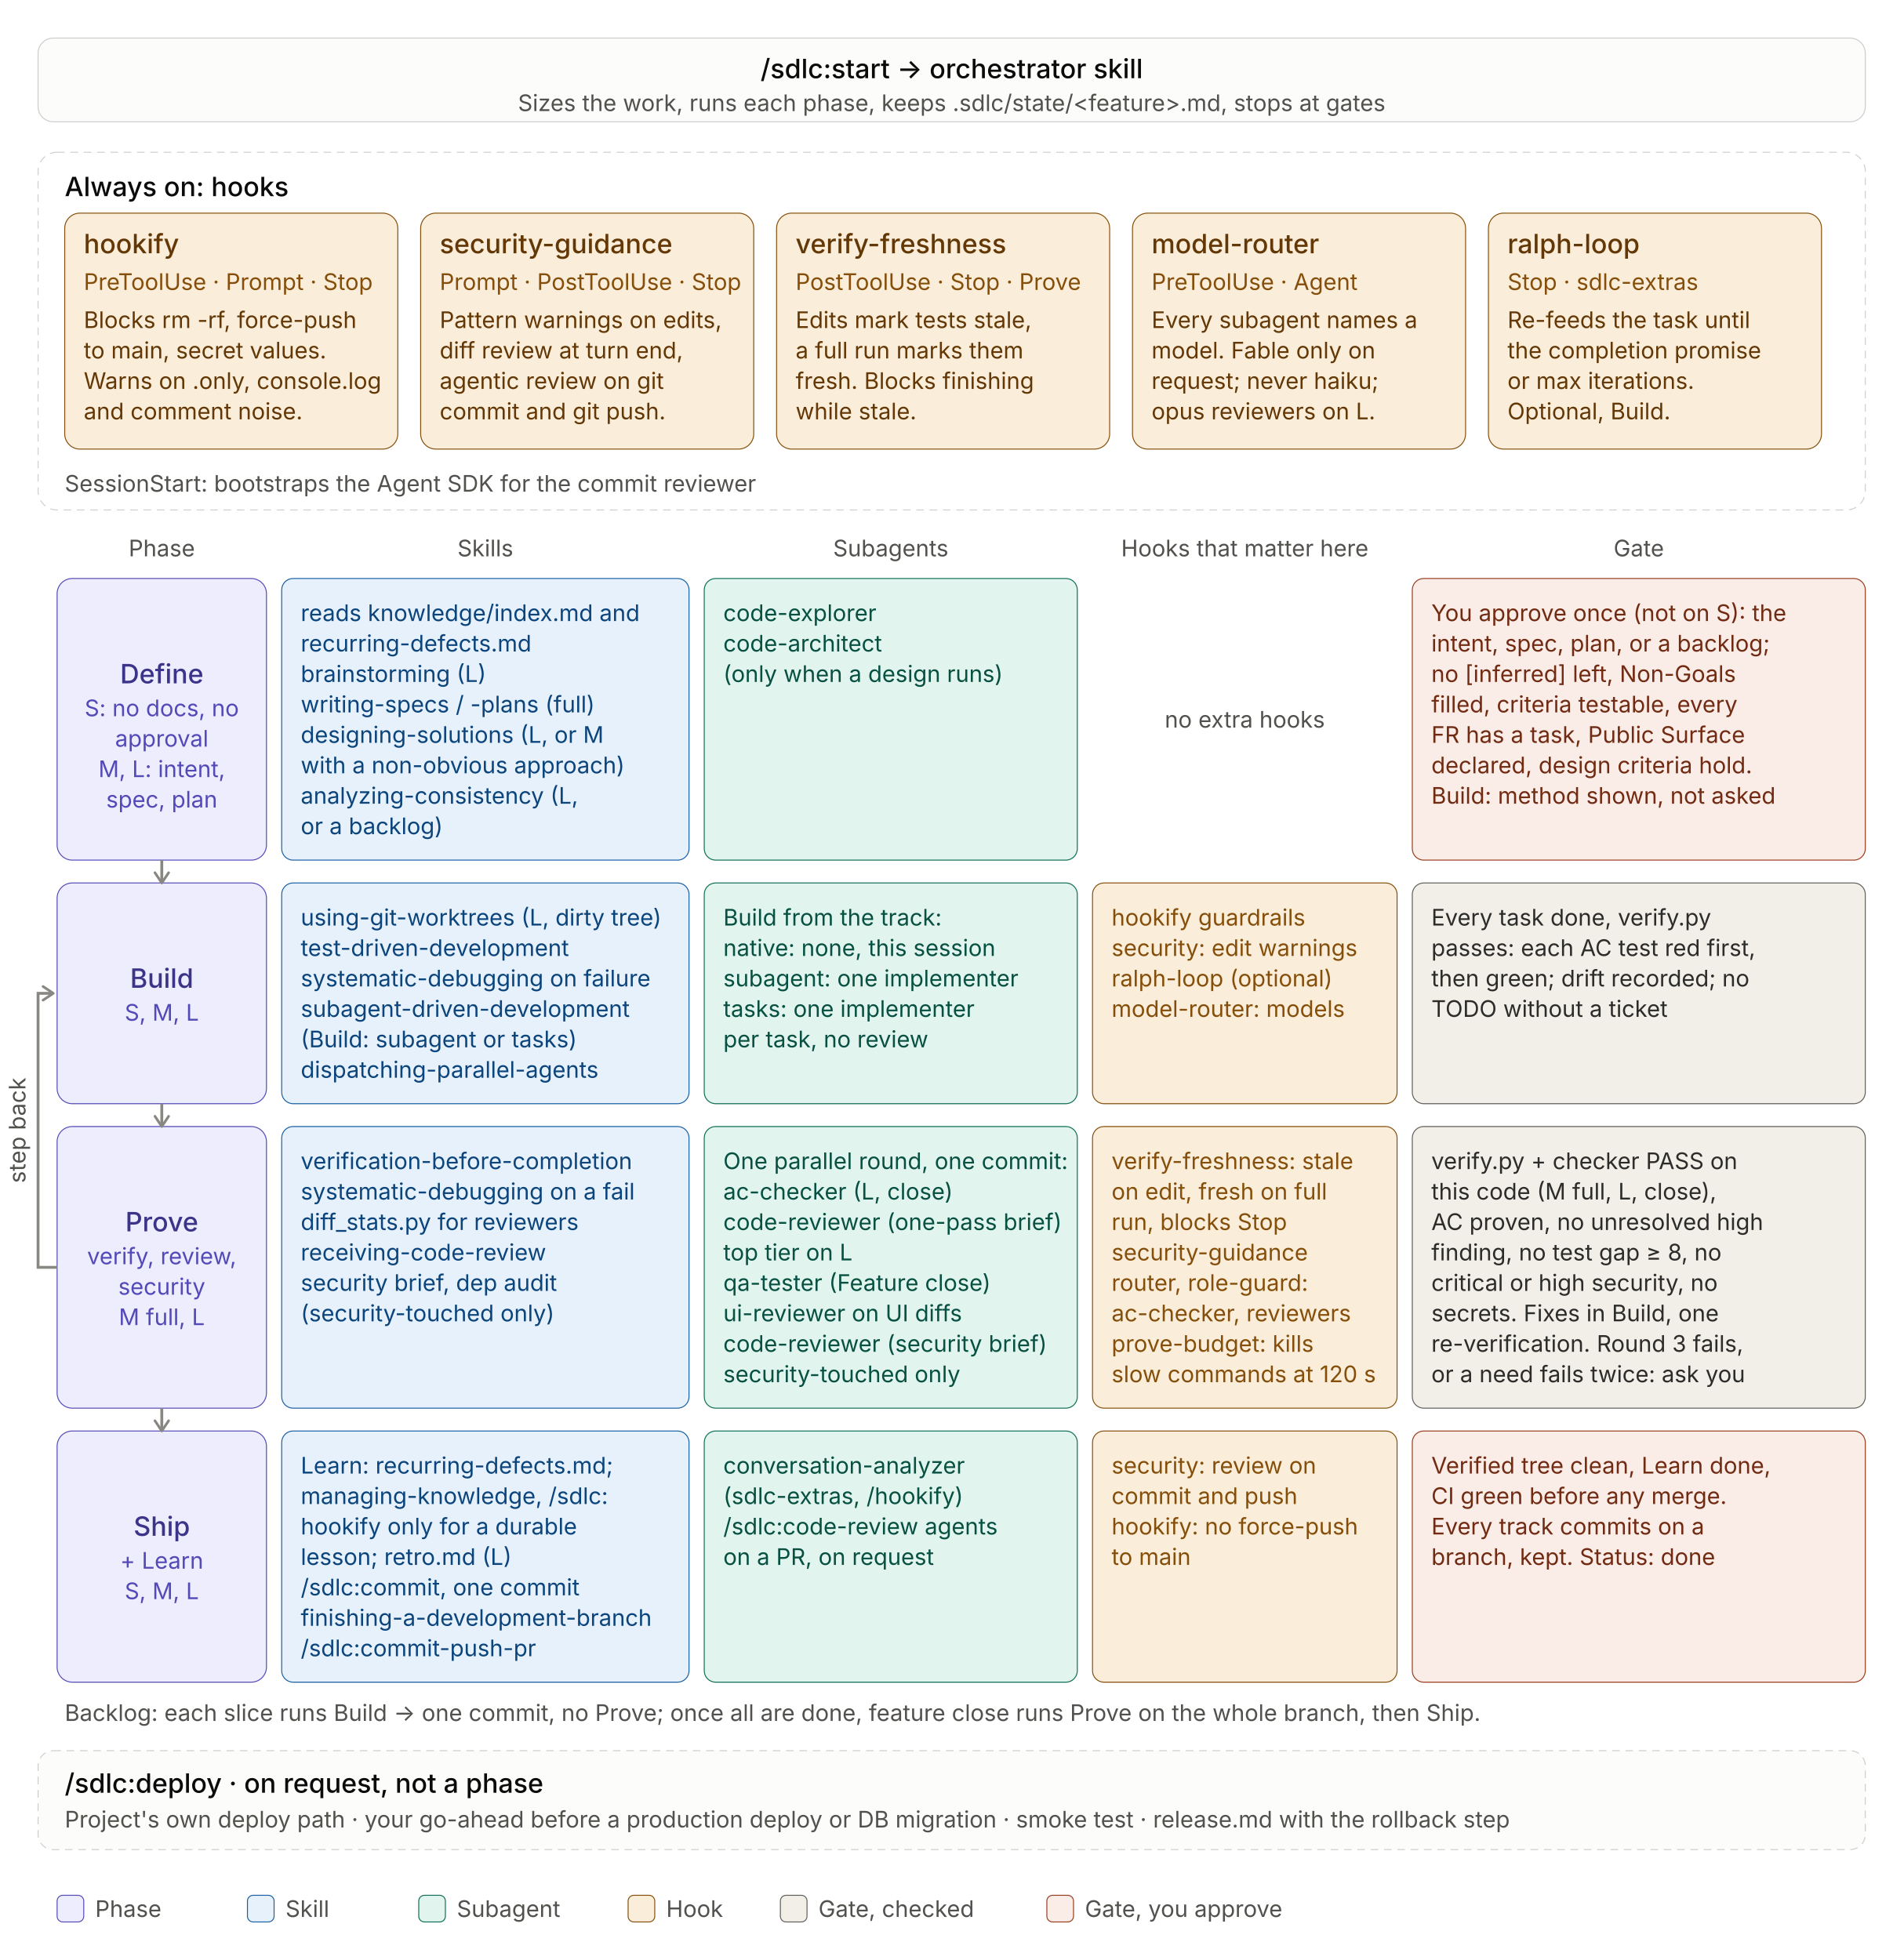
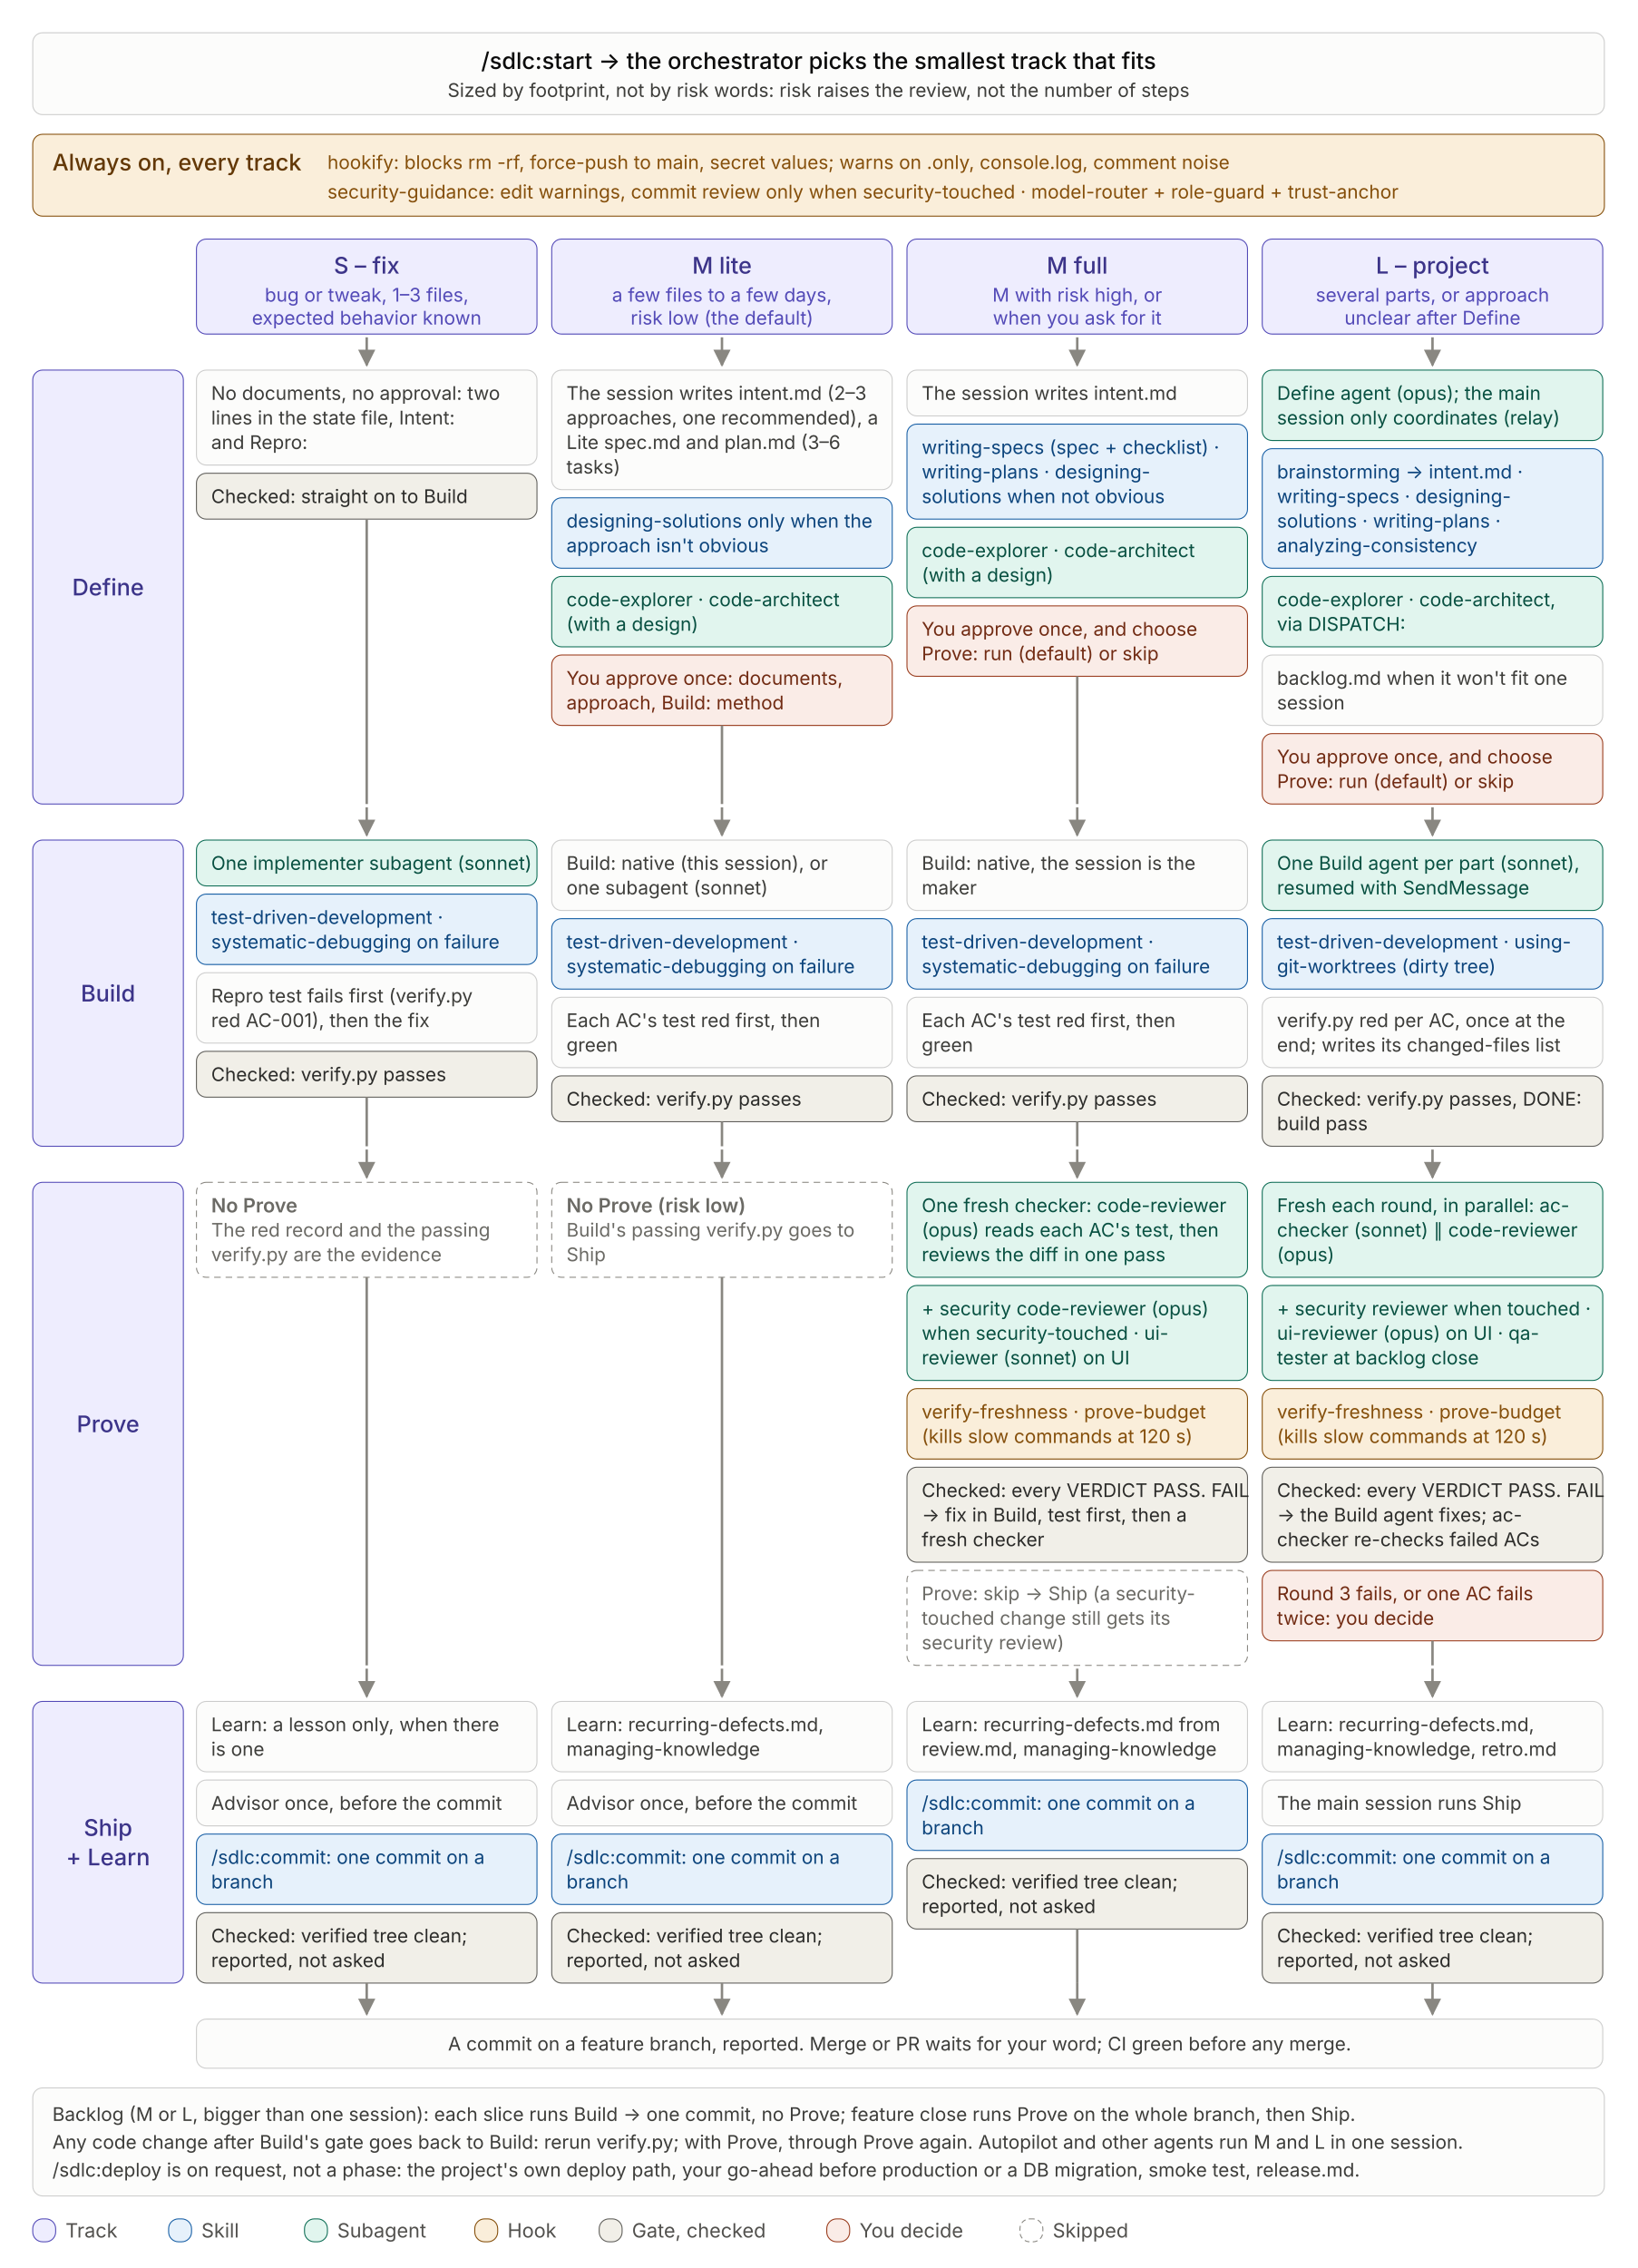
- <svg xmlns="http://www.w3.org/2000/svg" width="100%" viewBox="0 0 1000 1030" role="img">
+ <svg xmlns="http://www.w3.org/2000/svg" width="100%" viewBox="0 0 1000 1385" role="img">
  <style>
- text{font-family:anthropic-sans,-apple-system,"system-ui","Segoe UI",sans-serif;dominant-baseline:central;text-anchor:middle}
- .a{fill:none;stroke:#898781;stroke-width:1.5}
- .t{font-size:14px;font-weight:500;text-anchor:start}.s{font-size:12px;text-anchor:start}.c{text-anchor:middle!important}
- .l{font-size:12px;fill:#52514e}.l[text-anchor=start]{text-anchor:start}
- rect{stroke-width:.5}
- .neutral rect{fill:#fcfcfb;stroke:rgba(11,11,11,.2)}.neutral .t{fill:#0b0b0b}.neutral .s{fill:#52514e}
- .panel{fill:none;stroke:rgba(11,11,11,.2);stroke-dasharray:4 3}.panel+text{fill:#0b0b0b}
+ text{font-family:anthropic-sans,-apple-system,"system-ui","Segoe UI",sans-serif;dominant-baseline:central;text-anchor:start}
+ .a{fill:none;stroke:#898781;stroke-width:1.5}#ar path{fill:#898781}
+ .t{font-size:14px;font-weight:500}.t2{font-size:12px;font-weight:600}.s{font-size:11.5px}
+ .l{font-size:12px;fill:#52514e}.m{text-anchor:middle}
+ rect{stroke-width:.6}
+ .neutral rect{fill:#fcfcfb;stroke:rgba(11,11,11,.2)}.neutral .t{fill:#0b0b0b}.neutral .s{fill:#3d3d3a}
+ .phase rect{fill:#eeedfe;stroke:#534ab7}.phase .t{fill:#3c3489}
.stage rect{fill:#eeedfe;stroke:#534ab7}.stage .t{fill:#3c3489}.stage .s{fill:#534ab7}
.skill rect{fill:#e6f1fb;stroke:#185fa5}.skill .s{fill:#0c447c}
.agent rect{fill:#e1f5ee;stroke:#0f6e56}.agent .s{fill:#085041}
.hook rect{fill:#faeeda;stroke:#854f0b}.hook .t{fill:#633806}.hook .s{fill:#854f0b}
.gate rect{fill:#f1efe8;stroke:#5f5e5a}.gate .s{fill:#2c2c2a}
.approval rect{fill:#faece7;stroke:#993c1d}.approval .s{fill:#712b13}
+ .skip rect{fill:none;stroke:#898781}.skip .s,.skip .t2{fill:#6b6a65}
@media (prefers-color-scheme:dark){
- .a{stroke:#a09e96}.l{fill:#aaa8a2}
- .neutral rect{fill:#262624;stroke:rgba(255,255,255,.2)}.neutral .t{fill:#f0efea}.neutral .s{fill:#aaa8a2}
- .panel{stroke:rgba(255,255,255,.25)}.panel+text{fill:#f0efea}
- .stage rect{fill:#26244a;stroke:#a098f0}.stage .t{fill:#cecbfa}.stage .s{fill:#a098f0}
+ .a{stroke:#a09e96}#ar path{fill:#a09e96}.l{fill:#aaa8a2}
+ .neutral rect{fill:#262624;stroke:rgba(255,255,255,.2)}.neutral .t{fill:#f0efea}.neutral .s{fill:#c8c6bf}
+ .phase rect,.stage rect{fill:#26244a;stroke:#a098f0}.phase .t,.stage .t{fill:#cecbfa}.stage .s{fill:#a098f0}
.skill rect{fill:#102a44;stroke:#6aa8e6}.skill .s{fill:#b5d4f4}
.agent rect{fill:#0c3228;stroke:#5ac8a5}.agent .s{fill:#aae6d4}
.hook rect{fill:#3d2a10;stroke:#e0a04c}.hook .t{fill:#f5d9a8}.hook .s{fill:#e0a04c}
.gate rect{fill:#2e2d2a;stroke:#a09e96}.gate .s{fill:#d3d1c7}
.approval rect{fill:#401e14;stroke:#e68c6e}.approval .s{fill:#f5c8b9}
- }
- .hook .dim{fill:#633806}@media (prefers-color-scheme:dark){.hook .dim{fill:#f5d9a8}}</style>
+ .skip rect{stroke:#7a7872}.skip .s,.skip .t2{fill:#a09e96}
+ }</style>
  <defs>
-     <marker id="arrow" viewBox="0 0 10 10" refX="8" refY="5" markerWidth="6" markerHeight="6" orient="auto-start-reverse">
-       <path d="M2 1L8 5L2 9" fill="none" stroke="context-stroke" stroke-width="1.5" stroke-linecap="round" stroke-linejoin="round" />
+     <marker id="ar" viewBox="0 0 10 10" refX="9" refY="5" markerWidth="7" markerHeight="7" orient="auto">
+       <path d="M0,0 L10,5 L0,10 z" />
    </marker>
  </defs>
  <g class="neutral">
-     <rect x="20" y="20" width="960" height="44" rx="8" />
-     <text class="t c" x="500" y="36">/sdlc:start → orchestrator skill</text>
-     <text class="s c" x="500" y="54">Sizes the work, runs each phase, keeps .sdlc/state/&lt;feature&gt;.md, stops at gates</text>
-   </g>
-   <rect class="panel" x="20" y="80" width="960" height="188" rx="10" />
-   <text class="t" x="34" y="98">Always on: hooks</text>
+     <rect x="20" y="20" width="960" height="50" rx="6" />
+     <text class="t m" x="500.0" y="37">/sdlc:start → the orchestrator picks the smallest track that fits</text>
+     <text class="s m" x="500.0" y="55">Sized by footprint, not by risk words: risk raises the review, not the number of steps</text>
+   </g>
  <g class="hook">
-     <rect x="34" y="112" width="175" height="124" rx="8" />
-     <text class="t" x="44" y="128">hookify</text>
-     <text class="s" x="44" y="148">PreToolUse · Prompt · Stop</text>
-     <text class="s dim" x="44" y="168">Blocks rm -rf, force-push</text>
-     <text class="s dim" x="44" y="184">to main, secret values.</text>
-     <text class="s dim" x="44" y="200">Warns on .only, console.log</text>
-     <text class="s dim" x="44" y="216">and comment noise.</text>
+     <rect x="20" y="82" width="960" height="50" rx="6" />
+     <text class="t" x="32" y="99">Always on, every track</text>
+     <text class="s" x="200" y="99">hookify: blocks rm -rf, force-push to main, secret values; warns on .only, console.log, comment noise</text>
+     <text class="s" x="200" y="117">security-guidance: edit warnings, commit review only when security-touched · model-router + role-guard + trust-anchor</text>
+   </g>
+   <g class="stage">
+     <rect x="120" y="146" width="208" height="58" rx="6" />
+     <text class="t m" x="224.0" y="162">S – fix</text>
+     <text class="s m" x="224.0" y="180">bug or tweak, 1–3 files,</text>
+     <text class="s m" x="224.0" y="194">expected behavior known</text>
+   </g>
+   <g class="stage">
+     <rect x="337" y="146" width="208" height="58" rx="6" />
+     <text class="t m" x="441.0" y="162">M lite</text>
+     <text class="s m" x="441.0" y="180">a few files to a few days,</text>
+     <text class="s m" x="441.0" y="194">risk low (the default)</text>
+   </g>
+   <g class="stage">
+     <rect x="554" y="146" width="208" height="58" rx="6" />
+     <text class="t m" x="658.0" y="162">M full</text>
+     <text class="s m" x="658.0" y="180">M with risk high, or</text>
+     <text class="s m" x="658.0" y="194">when you ask for it</text>
+   </g>
+   <g class="stage">
+     <rect x="771" y="146" width="208" height="58" rx="6" />
+     <text class="t m" x="875.0" y="162">L – project</text>
+     <text class="s m" x="875.0" y="180">several parts, or approach</text>
+     <text class="s m" x="875.0" y="194">unclear after Define</text>
+   </g>
+   <g class="phase">
+     <rect x="20" y="226" width="92" height="265" rx="6" />
+     <text class="t m" x="66.0" y="358.5">Define</text>
+   </g>
+   <line class="a" x1="224.0" y1="206" x2="224.0" y2="223" marker-end="url(#ar)" />
+   <g class="neutral">
+     <rect x="120" y="226" width="208" height="58" rx="6" />
+     <text class="s" x="129" y="240">No documents, no approval: two</text>
+     <text class="s" x="129" y="255">lines in the state file, Intent:</text>
+     <text class="s" x="129" y="270">and Repro:</text>
+   </g>
+   <g class="gate">
+     <rect x="120" y="289" width="208" height="28" rx="6" />
+     <text class="s" x="129" y="303">Checked: straight on to Build</text>
+   </g>
+   <line class="a" x1="224.0" y1="317" x2="224.0" y2="491" />
+   <line class="a" x1="441.0" y1="206" x2="441.0" y2="223" marker-end="url(#ar)" />
+   <g class="neutral">
+     <rect x="337" y="226" width="208" height="73" rx="6" />
+     <text class="s" x="346" y="240">The session writes intent.md (2–3</text>
+     <text class="s" x="346" y="255">approaches, one recommended), a</text>
+     <text class="s" x="346" y="270">Lite spec.md and plan.md (3–6</text>
+     <text class="s" x="346" y="285">tasks)</text>
+   </g>
+   <g class="skill">
+     <rect x="337" y="304" width="208" height="43" rx="6" />
+     <text class="s" x="346" y="318">designing-solutions only when the</text>
+     <text class="s" x="346" y="333">approach isn't obvious</text>
+   </g>
+   <g class="agent">
+     <rect x="337" y="352" width="208" height="43" rx="6" />
+     <text class="s" x="346" y="366">code-explorer · code-architect</text>
+     <text class="s" x="346" y="381">(with a design)</text>
+   </g>
+   <g class="approval">
+     <rect x="337" y="400" width="208" height="43" rx="6" />
+     <text class="s" x="346" y="414">You approve once: documents,</text>
+     <text class="s" x="346" y="429">approach, Build: method</text>
+   </g>
+   <line class="a" x1="441.0" y1="443" x2="441.0" y2="491" />
+   <line class="a" x1="658.0" y1="206" x2="658.0" y2="223" marker-end="url(#ar)" />
+   <g class="neutral">
+     <rect x="554" y="226" width="208" height="28" rx="6" />
+     <text class="s" x="563" y="240">The session writes intent.md</text>
+   </g>
+   <g class="skill">
+     <rect x="554" y="259" width="208" height="58" rx="6" />
+     <text class="s" x="563" y="273">writing-specs (spec + checklist) ·</text>
+     <text class="s" x="563" y="288">writing-plans · designing-</text>
+     <text class="s" x="563" y="303">solutions when not obvious</text>
+   </g>
+   <g class="agent">
+     <rect x="554" y="322" width="208" height="43" rx="6" />
+     <text class="s" x="563" y="336">code-explorer · code-architect</text>
+     <text class="s" x="563" y="351">(with a design)</text>
+   </g>
+   <g class="approval">
+     <rect x="554" y="370" width="208" height="43" rx="6" />
+     <text class="s" x="563" y="384">You approve once, and choose</text>
+     <text class="s" x="563" y="399">Prove: run (default) or skip</text>
+   </g>
+   <line class="a" x1="658.0" y1="413" x2="658.0" y2="491" />
+   <line class="a" x1="875.0" y1="206" x2="875.0" y2="223" marker-end="url(#ar)" />
+   <g class="agent">
+     <rect x="771" y="226" width="208" height="43" rx="6" />
+     <text class="s" x="780" y="240">Define agent (opus); the main</text>
+     <text class="s" x="780" y="255">session only coordinates (relay)</text>
+   </g>
+   <g class="skill">
+     <rect x="771" y="274" width="208" height="73" rx="6" />
+     <text class="s" x="780" y="288">brainstorming → intent.md ·</text>
+     <text class="s" x="780" y="303">writing-specs · designing-</text>
+     <text class="s" x="780" y="318">solutions · writing-plans ·</text>
+     <text class="s" x="780" y="333">analyzing-consistency</text>
+   </g>
+   <g class="agent">
+     <rect x="771" y="352" width="208" height="43" rx="6" />
+     <text class="s" x="780" y="366">code-explorer · code-architect,</text>
+     <text class="s" x="780" y="381">via DISPATCH:</text>
+   </g>
+   <g class="neutral">
+     <rect x="771" y="400" width="208" height="43" rx="6" />
+     <text class="s" x="780" y="414">backlog.md when it won't fit one</text>
+     <text class="s" x="780" y="429">session</text>
+   </g>
+   <g class="approval">
+     <rect x="771" y="448" width="208" height="43" rx="6" />
+     <text class="s" x="780" y="462">You approve once, and choose</text>
+     <text class="s" x="780" y="477">Prove: run (default) or skip</text>
+   </g>
+   <g class="phase">
+     <rect x="20" y="513" width="92" height="187" rx="6" />
+     <text class="t m" x="66.0" y="606.5">Build</text>
+   </g>
+   <line class="a" x1="224.0" y1="493" x2="224.0" y2="510" marker-end="url(#ar)" />
+   <g class="agent">
+     <rect x="120" y="513" width="208" height="28" rx="6" />
+     <text class="s" x="129" y="527">One implementer subagent (sonnet)</text>
+   </g>
+   <g class="skill">
+     <rect x="120" y="546" width="208" height="43" rx="6" />
+     <text class="s" x="129" y="560">test-driven-development ·</text>
+     <text class="s" x="129" y="575">systematic-debugging on failure</text>
+   </g>
+   <g class="neutral">
+     <rect x="120" y="594" width="208" height="43" rx="6" />
+     <text class="s" x="129" y="608">Repro test fails first (verify.py</text>
+     <text class="s" x="129" y="623">red AC-001), then the fix</text>
+   </g>
+   <g class="gate">
+     <rect x="120" y="642" width="208" height="28" rx="6" />
+     <text class="s" x="129" y="656">Checked: verify.py passes</text>
+   </g>
+   <line class="a" x1="224.0" y1="670" x2="224.0" y2="700" />
+   <line class="a" x1="441.0" y1="493" x2="441.0" y2="510" marker-end="url(#ar)" />
+   <g class="neutral">
+     <rect x="337" y="513" width="208" height="43" rx="6" />
+     <text class="s" x="346" y="527">Build: native (this session), or</text>
+     <text class="s" x="346" y="542">one subagent (sonnet)</text>
+   </g>
+   <g class="skill">
+     <rect x="337" y="561" width="208" height="43" rx="6" />
+     <text class="s" x="346" y="575">test-driven-development ·</text>
+     <text class="s" x="346" y="590">systematic-debugging on failure</text>
+   </g>
+   <g class="neutral">
+     <rect x="337" y="609" width="208" height="43" rx="6" />
+     <text class="s" x="346" y="623">Each AC's test red first, then</text>
+     <text class="s" x="346" y="638">green</text>
+   </g>
+   <g class="gate">
+     <rect x="337" y="657" width="208" height="28" rx="6" />
+     <text class="s" x="346" y="671">Checked: verify.py passes</text>
+   </g>
+   <line class="a" x1="441.0" y1="685" x2="441.0" y2="700" />
+   <line class="a" x1="658.0" y1="493" x2="658.0" y2="510" marker-end="url(#ar)" />
+   <g class="neutral">
+     <rect x="554" y="513" width="208" height="43" rx="6" />
+     <text class="s" x="563" y="527">Build: native, the session is the</text>
+     <text class="s" x="563" y="542">maker</text>
+   </g>
+   <g class="skill">
+     <rect x="554" y="561" width="208" height="43" rx="6" />
+     <text class="s" x="563" y="575">test-driven-development ·</text>
+     <text class="s" x="563" y="590">systematic-debugging on failure</text>
+   </g>
+   <g class="neutral">
+     <rect x="554" y="609" width="208" height="43" rx="6" />
+     <text class="s" x="563" y="623">Each AC's test red first, then</text>
+     <text class="s" x="563" y="638">green</text>
+   </g>
+   <g class="gate">
+     <rect x="554" y="657" width="208" height="28" rx="6" />
+     <text class="s" x="563" y="671">Checked: verify.py passes</text>
+   </g>
+   <line class="a" x1="658.0" y1="685" x2="658.0" y2="700" />
+   <line class="a" x1="875.0" y1="493" x2="875.0" y2="510" marker-end="url(#ar)" />
+   <g class="agent">
+     <rect x="771" y="513" width="208" height="43" rx="6" />
+     <text class="s" x="780" y="527">One Build agent per part (sonnet),</text>
+     <text class="s" x="780" y="542">resumed with SendMessage</text>
+   </g>
+   <g class="skill">
+     <rect x="771" y="561" width="208" height="43" rx="6" />
+     <text class="s" x="780" y="575">test-driven-development · using-</text>
+     <text class="s" x="780" y="590">git-worktrees (dirty tree)</text>
+   </g>
+   <g class="neutral">
+     <rect x="771" y="609" width="208" height="43" rx="6" />
+     <text class="s" x="780" y="623">verify.py red per AC, once at the</text>
+     <text class="s" x="780" y="638">end; writes its changed-files list</text>
+   </g>
+   <g class="gate">
+     <rect x="771" y="657" width="208" height="43" rx="6" />
+     <text class="s" x="780" y="671">Checked: verify.py passes, DONE:</text>
+     <text class="s" x="780" y="686">build pass</text>
+   </g>
+   <g class="phase">
+     <rect x="20" y="722" width="92" height="295" rx="6" />
+     <text class="t m" x="66.0" y="869.5">Prove</text>
+   </g>
+   <line class="a" x1="224.0" y1="702" x2="224.0" y2="719" marker-end="url(#ar)" />
+   <g class="skip">
+     <rect x="120" y="722" width="208" height="58" rx="6" stroke-dasharray="4 3" />
+     <text class="t2" x="129" y="736">No Prove</text>
+     <text class="s" x="129" y="751">The red record and the passing</text>
+     <text class="s" x="129" y="766">verify.py are the evidence</text>
+   </g>
+   <line class="a" x1="224.0" y1="780" x2="224.0" y2="1017" />
+   <line class="a" x1="441.0" y1="702" x2="441.0" y2="719" marker-end="url(#ar)" />
+   <g class="skip">
+     <rect x="337" y="722" width="208" height="58" rx="6" stroke-dasharray="4 3" />
+     <text class="t2" x="346" y="736">No Prove (risk low)</text>
+     <text class="s" x="346" y="751">Build's passing verify.py goes to</text>
+     <text class="s" x="346" y="766">Ship</text>
+   </g>
+   <line class="a" x1="441.0" y1="780" x2="441.0" y2="1017" />
+   <line class="a" x1="658.0" y1="702" x2="658.0" y2="719" marker-end="url(#ar)" />
+   <g class="agent">
+     <rect x="554" y="722" width="208" height="58" rx="6" />
+     <text class="s" x="563" y="736">One fresh checker: code-reviewer</text>
+     <text class="s" x="563" y="751">(opus) reads each AC's test, then</text>
+     <text class="s" x="563" y="766">reviews the diff in one pass</text>
+   </g>
+   <g class="agent">
+     <rect x="554" y="785" width="208" height="58" rx="6" />
+     <text class="s" x="563" y="799">+ security code-reviewer (opus)</text>
+     <text class="s" x="563" y="814">when security-touched · ui-</text>
+     <text class="s" x="563" y="829">reviewer (sonnet) on UI</text>
  </g>
  <g class="hook">
-     <rect x="221" y="112" width="175" height="124" rx="8" />
-     <text class="t" x="231" y="128">security-guidance</text>
-     <text class="s" x="231" y="148">Prompt · PostToolUse · Stop</text>
-     <text class="s dim" x="231" y="168">Pattern warnings on edits,</text>
-     <text class="s dim" x="231" y="184">diff review at turn end,</text>
-     <text class="s dim" x="231" y="200">agentic review on git</text>
-     <text class="s dim" x="231" y="216">commit and git push.</text>
+     <rect x="554" y="848" width="208" height="43" rx="6" />
+     <text class="s" x="563" y="862">verify-freshness · prove-budget</text>
+     <text class="s" x="563" y="877">(kills slow commands at 120 s)</text>
+   </g>
+   <g class="gate">
+     <rect x="554" y="896" width="208" height="58" rx="6" />
+     <text class="s" x="563" y="910">Checked: every VERDICT PASS. FAIL</text>
+     <text class="s" x="563" y="925">→ fix in Build, test first, then a</text>
+     <text class="s" x="563" y="940">fresh checker</text>
+   </g>
+   <g class="skip">
+     <rect x="554" y="959" width="208" height="58" rx="6" stroke-dasharray="4 3" />
+     <text class="s" x="563" y="973">Prove: skip → Ship (a security-</text>
+     <text class="s" x="563" y="988">touched change still gets its</text>
+     <text class="s" x="563" y="1003">security review)</text>
+   </g>
+   <line class="a" x1="875.0" y1="702" x2="875.0" y2="719" marker-end="url(#ar)" />
+   <g class="agent">
+     <rect x="771" y="722" width="208" height="58" rx="6" />
+     <text class="s" x="780" y="736">Fresh each round, in parallel: ac-</text>
+     <text class="s" x="780" y="751">checker (sonnet) ∥ code-reviewer</text>
+     <text class="s" x="780" y="766">(opus)</text>
+   </g>
+   <g class="agent">
+     <rect x="771" y="785" width="208" height="58" rx="6" />
+     <text class="s" x="780" y="799">+ security reviewer when touched ·</text>
+     <text class="s" x="780" y="814">ui-reviewer (opus) on UI · qa-</text>
+     <text class="s" x="780" y="829">tester at backlog close</text>
  </g>
  <g class="hook">
-     <rect x="408" y="112" width="175" height="124" rx="8" />
-     <text class="t" x="418" y="128">verify-freshness</text>
-     <text class="s" x="418" y="148">PostToolUse · Stop · Prove</text>
-     <text class="s dim" x="418" y="168">Edits mark tests stale,</text>
-     <text class="s dim" x="418" y="184">a full run marks them</text>
-     <text class="s dim" x="418" y="200">fresh. Blocks finishing</text>
-     <text class="s dim" x="418" y="216">while stale.</text>
-   </g>
+     <rect x="771" y="848" width="208" height="43" rx="6" />
+     <text class="s" x="780" y="862">verify-freshness · prove-budget</text>
+     <text class="s" x="780" y="877">(kills slow commands at 120 s)</text>
+   </g>
+   <g class="gate">
+     <rect x="771" y="896" width="208" height="58" rx="6" />
+     <text class="s" x="780" y="910">Checked: every VERDICT PASS. FAIL</text>
+     <text class="s" x="780" y="925">→ the Build agent fixes; ac-</text>
+     <text class="s" x="780" y="940">checker re-checks failed ACs</text>
+   </g>
+   <g class="approval">
+     <rect x="771" y="959" width="208" height="43" rx="6" />
+     <text class="s" x="780" y="973">Round 3 fails, or one AC fails</text>
+     <text class="s" x="780" y="988">twice: you decide</text>
+   </g>
+   <line class="a" x1="875.0" y1="1002" x2="875.0" y2="1017" />
+   <g class="phase">
+     <rect x="20" y="1039" width="92" height="172" rx="6" />
+     <text class="t m" x="66.0" y="1116.0">Ship</text>
+     <text class="t m" x="66.0" y="1134.0">+ Learn</text>
+   </g>
+   <line class="a" x1="224.0" y1="1019" x2="224.0" y2="1036" marker-end="url(#ar)" />
+   <g class="neutral">
+     <rect x="120" y="1039" width="208" height="43" rx="6" />
+     <text class="s" x="129" y="1053">Learn: a lesson only, when there</text>
+     <text class="s" x="129" y="1068">is one</text>
+   </g>
+   <g class="neutral">
+     <rect x="120" y="1087" width="208" height="28" rx="6" />
+     <text class="s" x="129" y="1101">Advisor once, before the commit</text>
+   </g>
+   <g class="skill">
+     <rect x="120" y="1120" width="208" height="43" rx="6" />
+     <text class="s" x="129" y="1134">/sdlc:commit: one commit on a</text>
+     <text class="s" x="129" y="1149">branch</text>
+   </g>
+   <g class="gate">
+     <rect x="120" y="1168" width="208" height="43" rx="6" />
+     <text class="s" x="129" y="1182">Checked: verified tree clean;</text>
+     <text class="s" x="129" y="1197">reported, not asked</text>
+   </g>
+   <line class="a" x1="441.0" y1="1019" x2="441.0" y2="1036" marker-end="url(#ar)" />
+   <g class="neutral">
+     <rect x="337" y="1039" width="208" height="43" rx="6" />
+     <text class="s" x="346" y="1053">Learn: recurring-defects.md,</text>
+     <text class="s" x="346" y="1068">managing-knowledge</text>
+   </g>
+   <g class="neutral">
+     <rect x="337" y="1087" width="208" height="28" rx="6" />
+     <text class="s" x="346" y="1101">Advisor once, before the commit</text>
+   </g>
+   <g class="skill">
+     <rect x="337" y="1120" width="208" height="43" rx="6" />
+     <text class="s" x="346" y="1134">/sdlc:commit: one commit on a</text>
+     <text class="s" x="346" y="1149">branch</text>
+   </g>
+   <g class="gate">
+     <rect x="337" y="1168" width="208" height="43" rx="6" />
+     <text class="s" x="346" y="1182">Checked: verified tree clean;</text>
+     <text class="s" x="346" y="1197">reported, not asked</text>
+   </g>
+   <line class="a" x1="658.0" y1="1019" x2="658.0" y2="1036" marker-end="url(#ar)" />
+   <g class="neutral">
+     <rect x="554" y="1039" width="208" height="43" rx="6" />
+     <text class="s" x="563" y="1053">Learn: recurring-defects.md from</text>
+     <text class="s" x="563" y="1068">review.md, managing-knowledge</text>
+   </g>
+   <g class="skill">
+     <rect x="554" y="1087" width="208" height="43" rx="6" />
+     <text class="s" x="563" y="1101">/sdlc:commit: one commit on a</text>
+     <text class="s" x="563" y="1116">branch</text>
+   </g>
+   <g class="gate">
+     <rect x="554" y="1135" width="208" height="43" rx="6" />
+     <text class="s" x="563" y="1149">Checked: verified tree clean;</text>
+     <text class="s" x="563" y="1164">reported, not asked</text>
+   </g>
+   <line class="a" x1="658.0" y1="1178" x2="658.0" y2="1211" />
+   <line class="a" x1="875.0" y1="1019" x2="875.0" y2="1036" marker-end="url(#ar)" />
+   <g class="neutral">
+     <rect x="771" y="1039" width="208" height="43" rx="6" />
+     <text class="s" x="780" y="1053">Learn: recurring-defects.md,</text>
+     <text class="s" x="780" y="1068">managing-knowledge, retro.md</text>
+   </g>
+   <g class="neutral">
+     <rect x="771" y="1087" width="208" height="28" rx="6" />
+     <text class="s" x="780" y="1101">The main session runs Ship</text>
+   </g>
+   <g class="skill">
+     <rect x="771" y="1120" width="208" height="43" rx="6" />
+     <text class="s" x="780" y="1134">/sdlc:commit: one commit on a</text>
+     <text class="s" x="780" y="1149">branch</text>
+   </g>
+   <g class="gate">
+     <rect x="771" y="1168" width="208" height="43" rx="6" />
+     <text class="s" x="780" y="1182">Checked: verified tree clean;</text>
+     <text class="s" x="780" y="1197">reported, not asked</text>
+   </g>
+   <line class="a" x1="224.0" y1="1211" x2="224.0" y2="1230" marker-end="url(#ar)" />
+   <line class="a" x1="441.0" y1="1211" x2="441.0" y2="1230" marker-end="url(#ar)" />
+   <line class="a" x1="658.0" y1="1211" x2="658.0" y2="1230" marker-end="url(#ar)" />
+   <line class="a" x1="875.0" y1="1211" x2="875.0" y2="1230" marker-end="url(#ar)" />
+   <g class="neutral">
+     <rect x="120" y="1233" width="859" height="30" rx="6" />
+     <text class="s m" x="549.5" y="1248">A commit on a feature branch, reported. Merge or PR waits for your word; CI green before any merge.</text>
+   </g>
+   <g class="neutral">
+     <rect x="20" y="1275" width="960" height="66" rx="6" />
+     <text class="s" x="32" y="1291">Backlog (M or L, bigger than one session): each slice runs Build → one commit, no Prove; feature close runs Prove on the whole branch, then Ship.</text>
+     <text class="s" x="32" y="1308">Any code change after Build's gate goes back to Build: rerun verify.py; with Prove, through Prove again. Autopilot and other agents run M and L in one session.</text>
+     <text class="s" x="32" y="1325">/sdlc:deploy is on request, not a phase: the project's own deploy path, your go-ahead before production or a DB migration, smoke test, release.md.</text>
+   </g>
+   <g class="stage">
+     <rect x="20" y="1355" width="14" height="14" rx="6" />
+   </g>
+   <text class="l" x="40" y="1362">Track</text>
+   <g class="skill">
+     <rect x="103" y="1355" width="14" height="14" rx="6" />
+   </g>
+   <text class="l" x="123" y="1362">Skill</text>
+   <g class="agent">
+     <rect x="186" y="1355" width="14" height="14" rx="6" />
+   </g>
+   <text class="l" x="206" y="1362">Subagent</text>
  <g class="hook">
-     <rect x="595" y="112" width="175" height="124" rx="8" />
-     <text class="t" x="605" y="128">model-router</text>
-     <text class="s" x="605" y="148">PreToolUse · Agent</text>
-     <text class="s dim" x="605" y="168">Every subagent names a</text>
-     <text class="s dim" x="605" y="184">model. Fable only on</text>
-     <text class="s dim" x="605" y="200">request; never haiku;</text>
-     <text class="s dim" x="605" y="216">opus reviewers on L.</text>
-   </g>
-   <g class="hook">
-     <rect x="782" y="112" width="175" height="124" rx="8" />
-     <text class="t" x="792" y="128">ralph-loop</text>
-     <text class="s" x="792" y="148">Stop · sdlc-extras</text>
-     <text class="s dim" x="792" y="168">Re-feeds the task until</text>
-     <text class="s dim" x="792" y="184">the completion promise</text>
-     <text class="s dim" x="792" y="200">or max iterations.</text>
-     <text class="s dim" x="792" y="216">Optional, Build.</text>
-   </g>
-   <text class="l" x="34" y="254" text-anchor="start">SessionStart: bootstraps the Agent SDK for the commit reviewer</text>
-   <text class="l" x="85.0" y="288">Phase</text>
-   <text class="l" x="255.0" y="288">Skills</text>
-   <text class="l" x="468.0" y="288">Subagents</text>
-   <text class="l" x="654.0" y="288">Hooks that matter here</text>
-   <text class="l" x="861.0" y="288">Gate</text>
-   <g class="stage">
-     <rect x="30" y="304" width="110" height="148" rx="8" />
-     <text class="t c" x="85.0" y="354">Define</text>
-     <text class="s c" x="85.0" y="372">S: no docs, no</text>
-     <text class="s c" x="85.0" y="388">approval</text>
-     <text class="s c" x="85.0" y="404">M, L: intent,</text>
-     <text class="s c" x="85.0" y="420">spec, plan</text>
-   </g>
-   <g class="skill">
-     <rect x="148" y="304" width="214" height="148" rx="6" />
-     <text class="s" x="158" y="322">reads knowledge/index.md and</text>
-     <text class="s" x="158" y="338">recurring-defects.md</text>
-     <text class="s" x="158" y="354">brainstorming (L)</text>
-     <text class="s" x="158" y="370">writing-specs / -plans (full)</text>
-     <text class="s" x="158" y="386">designing-solutions (L, or M</text>
-     <text class="s" x="158" y="402">with a non-obvious approach)</text>
-     <text class="s" x="158" y="418">analyzing-consistency (L,</text>
-     <text class="s" x="158" y="434">or a backlog)</text>
-   </g>
-   <g class="agent">
-     <rect x="370" y="304" width="196" height="148" rx="6" />
-     <text class="s" x="380" y="322">code-explorer</text>
-     <text class="s" x="380" y="338">code-architect</text>
-     <text class="s" x="380" y="354">(only when a design runs)</text>
-   </g>
-   <text class="l" x="654.0" y="378">no extra hooks</text>
+     <rect x="290" y="1355" width="14" height="14" rx="6" />
+   </g>
+   <text class="l" x="310" y="1362">Hook</text>
+   <g class="gate">
+     <rect x="366" y="1355" width="14" height="14" rx="6" />
+   </g>
+   <text class="l" x="386" y="1362">Gate, checked</text>
  <g class="approval">
-     <rect x="742" y="304" width="238" height="148" rx="6" />
-     <text class="s" x="752" y="322">You approve once (not on S): the</text>
-     <text class="s" x="752" y="338">intent, spec, plan, or a backlog;</text>
-     <text class="s" x="752" y="354">no [inferred] left, Non-Goals</text>
-     <text class="s" x="752" y="370">filled, criteria testable, every</text>
-     <text class="s" x="752" y="386">FR has a task, Public Surface</text>
-     <text class="s" x="752" y="402">declared, design criteria hold.</text>
-     <text class="s" x="752" y="418">Build: method shown, not asked</text>
-   </g>
-   <g class="stage">
-     <rect x="30" y="464" width="110" height="116" rx="8" />
-     <text class="t c" x="85.0" y="514">Build</text>
-     <text class="s c" x="85.0" y="532">S, M, L</text>
-   </g>
-   <line class="a" marker-end="url(#arrow)" x1="85.0" y1="452" x2="85.0" y2="464" />
-   <g class="skill">
-     <rect x="148" y="464" width="214" height="116" rx="6" />
-     <text class="s" x="158" y="482">using-git-worktrees (L, dirty tree)</text>
-     <text class="s" x="158" y="498">test-driven-development</text>
-     <text class="s" x="158" y="514">systematic-debugging on failure</text>
-     <text class="s" x="158" y="530">subagent-driven-development</text>
-     <text class="s" x="158" y="546">(Build: subagent or tasks)</text>
-     <text class="s" x="158" y="562">dispatching-parallel-agents</text>
-   </g>
-   <g class="agent">
-     <rect x="370" y="464" width="196" height="116" rx="6" />
-     <text class="s" x="380" y="482">Build from the track:</text>
-     <text class="s" x="380" y="498">native: none, this session</text>
-     <text class="s" x="380" y="514">subagent: one implementer</text>
-     <text class="s" x="380" y="530">tasks: one implementer</text>
-     <text class="s" x="380" y="546">per task, no review</text>
-   </g>
-   <g class="hook">
-     <rect x="574" y="464" width="160" height="116" rx="6" />
-     <text class="s" x="584" y="482">hookify guardrails</text>
-     <text class="s" x="584" y="498">security: edit warnings</text>
-     <text class="s" x="584" y="514">ralph-loop (optional)</text>
-     <text class="s" x="584" y="530">model-router: models</text>
-   </g>
-   <g class="gate">
-     <rect x="742" y="464" width="238" height="116" rx="6" />
-     <text class="s" x="752" y="482">Every task done, verify.py</text>
-     <text class="s" x="752" y="498">passes: each AC test red first,</text>
-     <text class="s" x="752" y="514">then green; drift recorded; no</text>
-     <text class="s" x="752" y="530">TODO without a ticket</text>
-   </g>
-   <g class="stage">
-     <rect x="30" y="592" width="110" height="148" rx="8" />
-     <text class="t c" x="85.0" y="642">Prove</text>
-     <text class="s c" x="85.0" y="660">verify, review,</text>
-     <text class="s c" x="85.0" y="676">security</text>
-     <text class="s c" x="85.0" y="692">M full, L</text>
-   </g>
-   <line class="a" marker-end="url(#arrow)" x1="85.0" y1="580" x2="85.0" y2="592" />
-   <g class="skill">
-     <rect x="148" y="592" width="214" height="148" rx="6" />
-     <text class="s" x="158" y="610">verification-before-completion</text>
-     <text class="s" x="158" y="626">systematic-debugging on a fail</text>
-     <text class="s" x="158" y="642">diff_stats.py for reviewers</text>
-     <text class="s" x="158" y="658">receiving-code-review</text>
-     <text class="s" x="158" y="674">security brief, dep audit</text>
-     <text class="s" x="158" y="690">(security-touched only)</text>
-   </g>
-   <g class="agent">
-     <rect x="370" y="592" width="196" height="148" rx="6" />
-     <text class="s" x="380" y="610">One parallel round, one commit:</text>
-     <text class="s" x="380" y="626">ac-checker (L, close)</text>
-     <text class="s" x="380" y="642">code-reviewer (one-pass brief)</text>
-     <text class="s" x="380" y="658">  top tier on L</text>
-     <text class="s" x="380" y="674">qa-tester (Feature close)</text>
-     <text class="s" x="380" y="690">ui-reviewer on UI diffs</text>
-     <text class="s" x="380" y="706">code-reviewer (security brief)</text>
-     <text class="s" x="380" y="722">  security-touched only</text>
-   </g>
-   <g class="hook">
-     <rect x="574" y="592" width="160" height="148" rx="6" />
-     <text class="s" x="584" y="610">verify-freshness: stale</text>
-     <text class="s" x="584" y="626">on edit, fresh on full</text>
-     <text class="s" x="584" y="642">run, blocks Stop</text>
-     <text class="s" x="584" y="658">security-guidance</text>
-     <text class="s" x="584" y="674">router, role-guard:</text>
-     <text class="s" x="584" y="690">ac-checker, reviewers</text>
-     <text class="s" x="584" y="706">prove-budget: kills</text>
-     <text class="s" x="584" y="722">slow commands at 120 s</text>
-   </g>
-   <g class="gate">
-     <rect x="742" y="592" width="238" height="148" rx="6" />
-     <text class="s" x="752" y="610">verify.py + checker PASS on</text>
-     <text class="s" x="752" y="626">this code (M full, L, close),</text>
-     <text class="s" x="752" y="642">AC proven, no unresolved high</text>
-     <text class="s" x="752" y="658">finding, no test gap ≥ 8, no</text>
-     <text class="s" x="752" y="674">critical or high security, no</text>
-     <text class="s" x="752" y="690">secrets. Fixes in Build, one</text>
-     <text class="s" x="752" y="706">re-verification. Round 3 fails,</text>
-     <text class="s" x="752" y="722">or a need fails twice: ask you</text>
-   </g>
-   <g class="stage">
-     <rect x="30" y="752" width="110" height="132" rx="8" />
-     <text class="t c" x="85.0" y="802">Ship</text>
-     <text class="s c" x="85.0" y="820">+ Learn</text>
-     <text class="s c" x="85.0" y="836">S, M, L</text>
-   </g>
-   <line class="a" marker-end="url(#arrow)" x1="85.0" y1="740" x2="85.0" y2="752" />
-   <g class="skill">
-     <rect x="148" y="752" width="214" height="132" rx="6" />
-     <text class="s" x="158" y="770">Learn: recurring-defects.md;</text>
-     <text class="s" x="158" y="786">managing-knowledge, /sdlc:</text>
-     <text class="s" x="158" y="802">hookify only for a durable</text>
-     <text class="s" x="158" y="818">lesson; retro.md (L)</text>
-     <text class="s" x="158" y="834">/sdlc:commit, one commit</text>
-     <text class="s" x="158" y="850">finishing-a-development-branch</text>
-     <text class="s" x="158" y="866">/sdlc:commit-push-pr</text>
-   </g>
-   <g class="agent">
-     <rect x="370" y="752" width="196" height="132" rx="6" />
-     <text class="s" x="380" y="770">conversation-analyzer</text>
-     <text class="s" x="380" y="786">(sdlc-extras, /hookify)</text>
-     <text class="s" x="380" y="802">/sdlc:code-review agents</text>
-     <text class="s" x="380" y="818">on a PR, on request</text>
-   </g>
-   <g class="hook">
-     <rect x="574" y="752" width="160" height="132" rx="6" />
-     <text class="s" x="584" y="770">security: review on</text>
-     <text class="s" x="584" y="786">commit and push</text>
-     <text class="s" x="584" y="802">hookify: no force-push</text>
-     <text class="s" x="584" y="818">to main</text>
-   </g>
-   <g class="approval">
-     <rect x="742" y="752" width="238" height="132" rx="6" />
-     <text class="s" x="752" y="770">Verified tree clean, Learn done,</text>
-     <text class="s" x="752" y="786">CI green before any merge.</text>
-     <text class="s" x="752" y="802">Every track commits on a</text>
-     <text class="s" x="752" y="818">branch, kept. Status: done</text>
-   </g>
-   <path class="a loop" marker-end="url(#arrow)" d="M30 666 L20 666 L20 522 L28 522" />
-   <text class="l" transform="rotate(-90 9 594)" x="9" y="594">step back</text>
-   <text class="l" x="34" y="900" text-anchor="start">Backlog: each slice runs Build → one commit, no Prove; once all are done, feature close runs Prove on the whole branch, then Ship.</text>
-   <g class="neutral">
-     <rect x="20" y="920" width="960" height="52" rx="8" style="stroke-dasharray:4 3" />
-     <text class="t" x="34" y="937">/sdlc:deploy · on request, not a phase</text>
-     <text class="s" x="34" y="956">Project's own deploy path · your go-ahead before a production deploy or DB migration · smoke test · release.md with the rollback step</text>
-   </g>
-   <g class="stage">
-     <rect x="30" y="996" width="14" height="14" rx="3" />
-   </g>
-   <text class="l" text-anchor="start" x="50" y="1003">Phase</text>
-   <g class="skill">
-     <rect x="130" y="996" width="14" height="14" rx="3" />
-   </g>
-   <text class="l" text-anchor="start" x="150" y="1003">Skill</text>
-   <g class="agent">
-     <rect x="220" y="996" width="14" height="14" rx="3" />
-   </g>
-   <text class="l" text-anchor="start" x="240" y="1003">Subagent</text>
-   <g class="hook">
-     <rect x="330" y="996" width="14" height="14" rx="3" />
-   </g>
-   <text class="l" text-anchor="start" x="350" y="1003">Hook</text>
-   <g class="gate">
-     <rect x="410" y="996" width="14" height="14" rx="3" />
-   </g>
-   <text class="l" text-anchor="start" x="430" y="1003">Gate, checked</text>
-   <g class="approval">
-     <rect x="550" y="996" width="14" height="14" rx="3" />
-   </g>
-   <text class="l" text-anchor="start" x="570" y="1003">Gate, you approve</text>
+     <rect x="505" y="1355" width="14" height="14" rx="6" />
+   </g>
+   <text class="l" x="525" y="1362">You decide</text>
+   <g class="skip">
+     <rect x="623" y="1355" width="14" height="14" rx="6" stroke-dasharray="3 2" />
+   </g>
+   <text class="l" x="643" y="1362">Skipped</text>
</svg>
